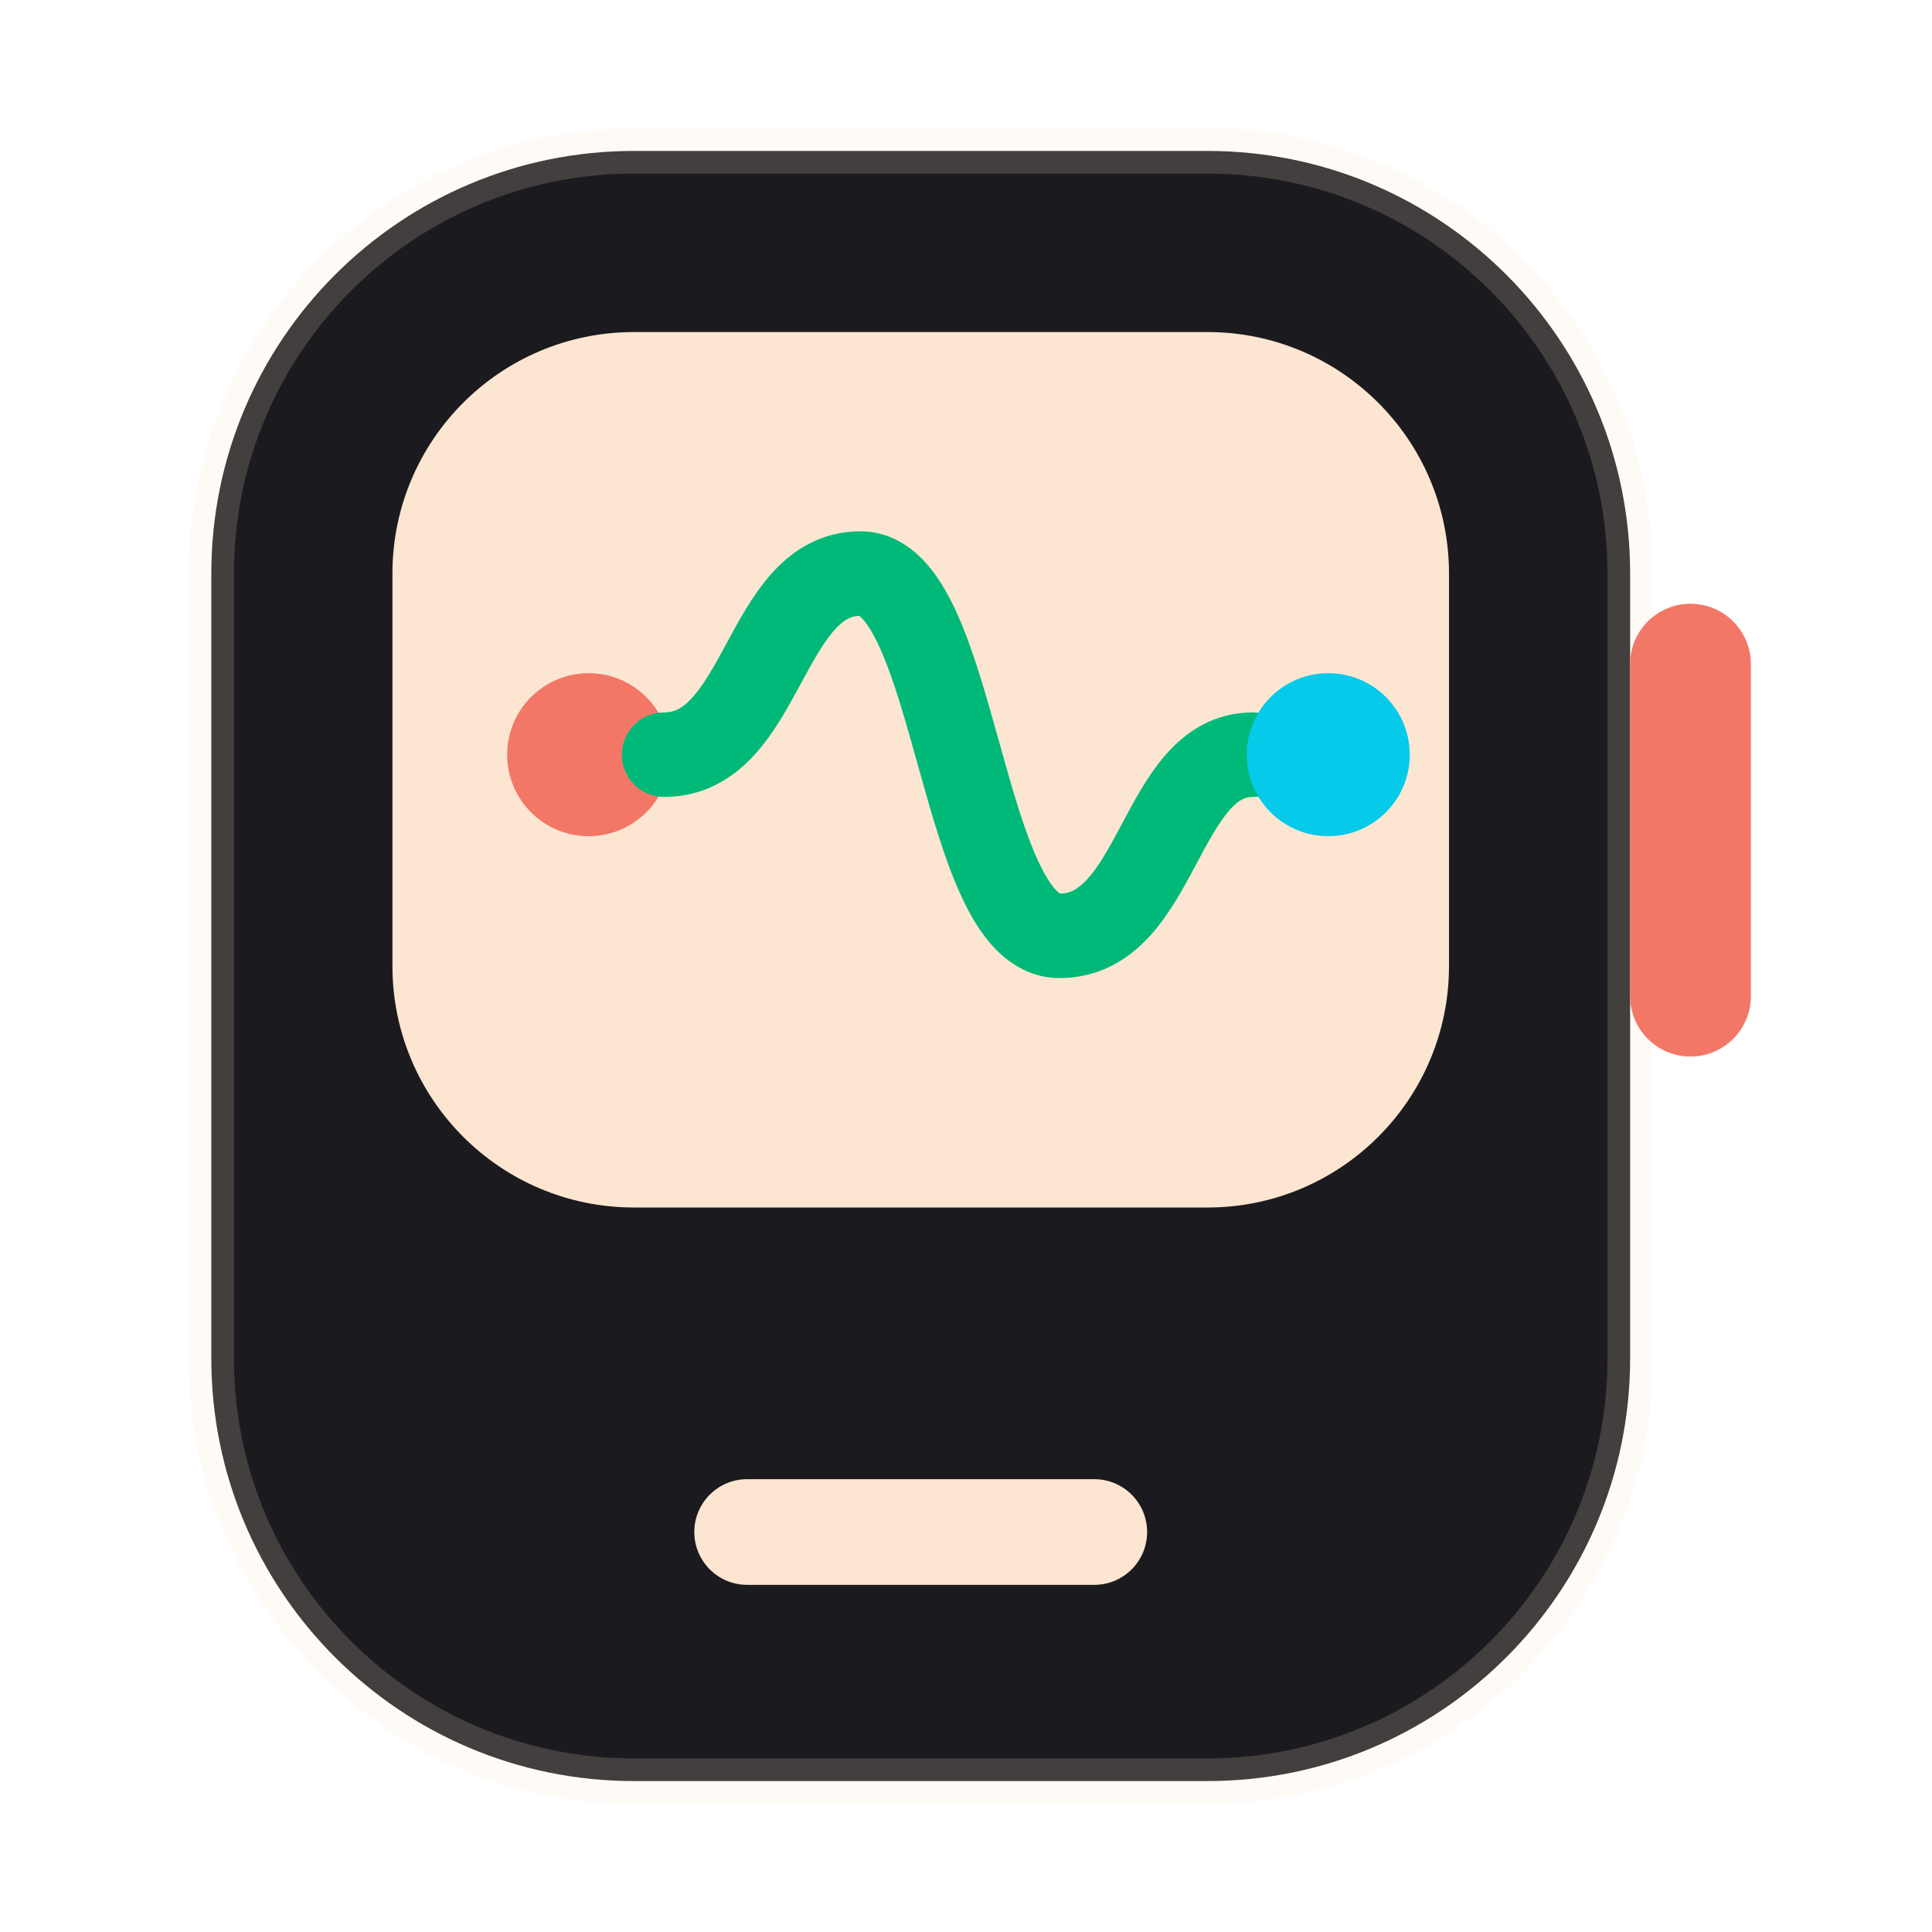
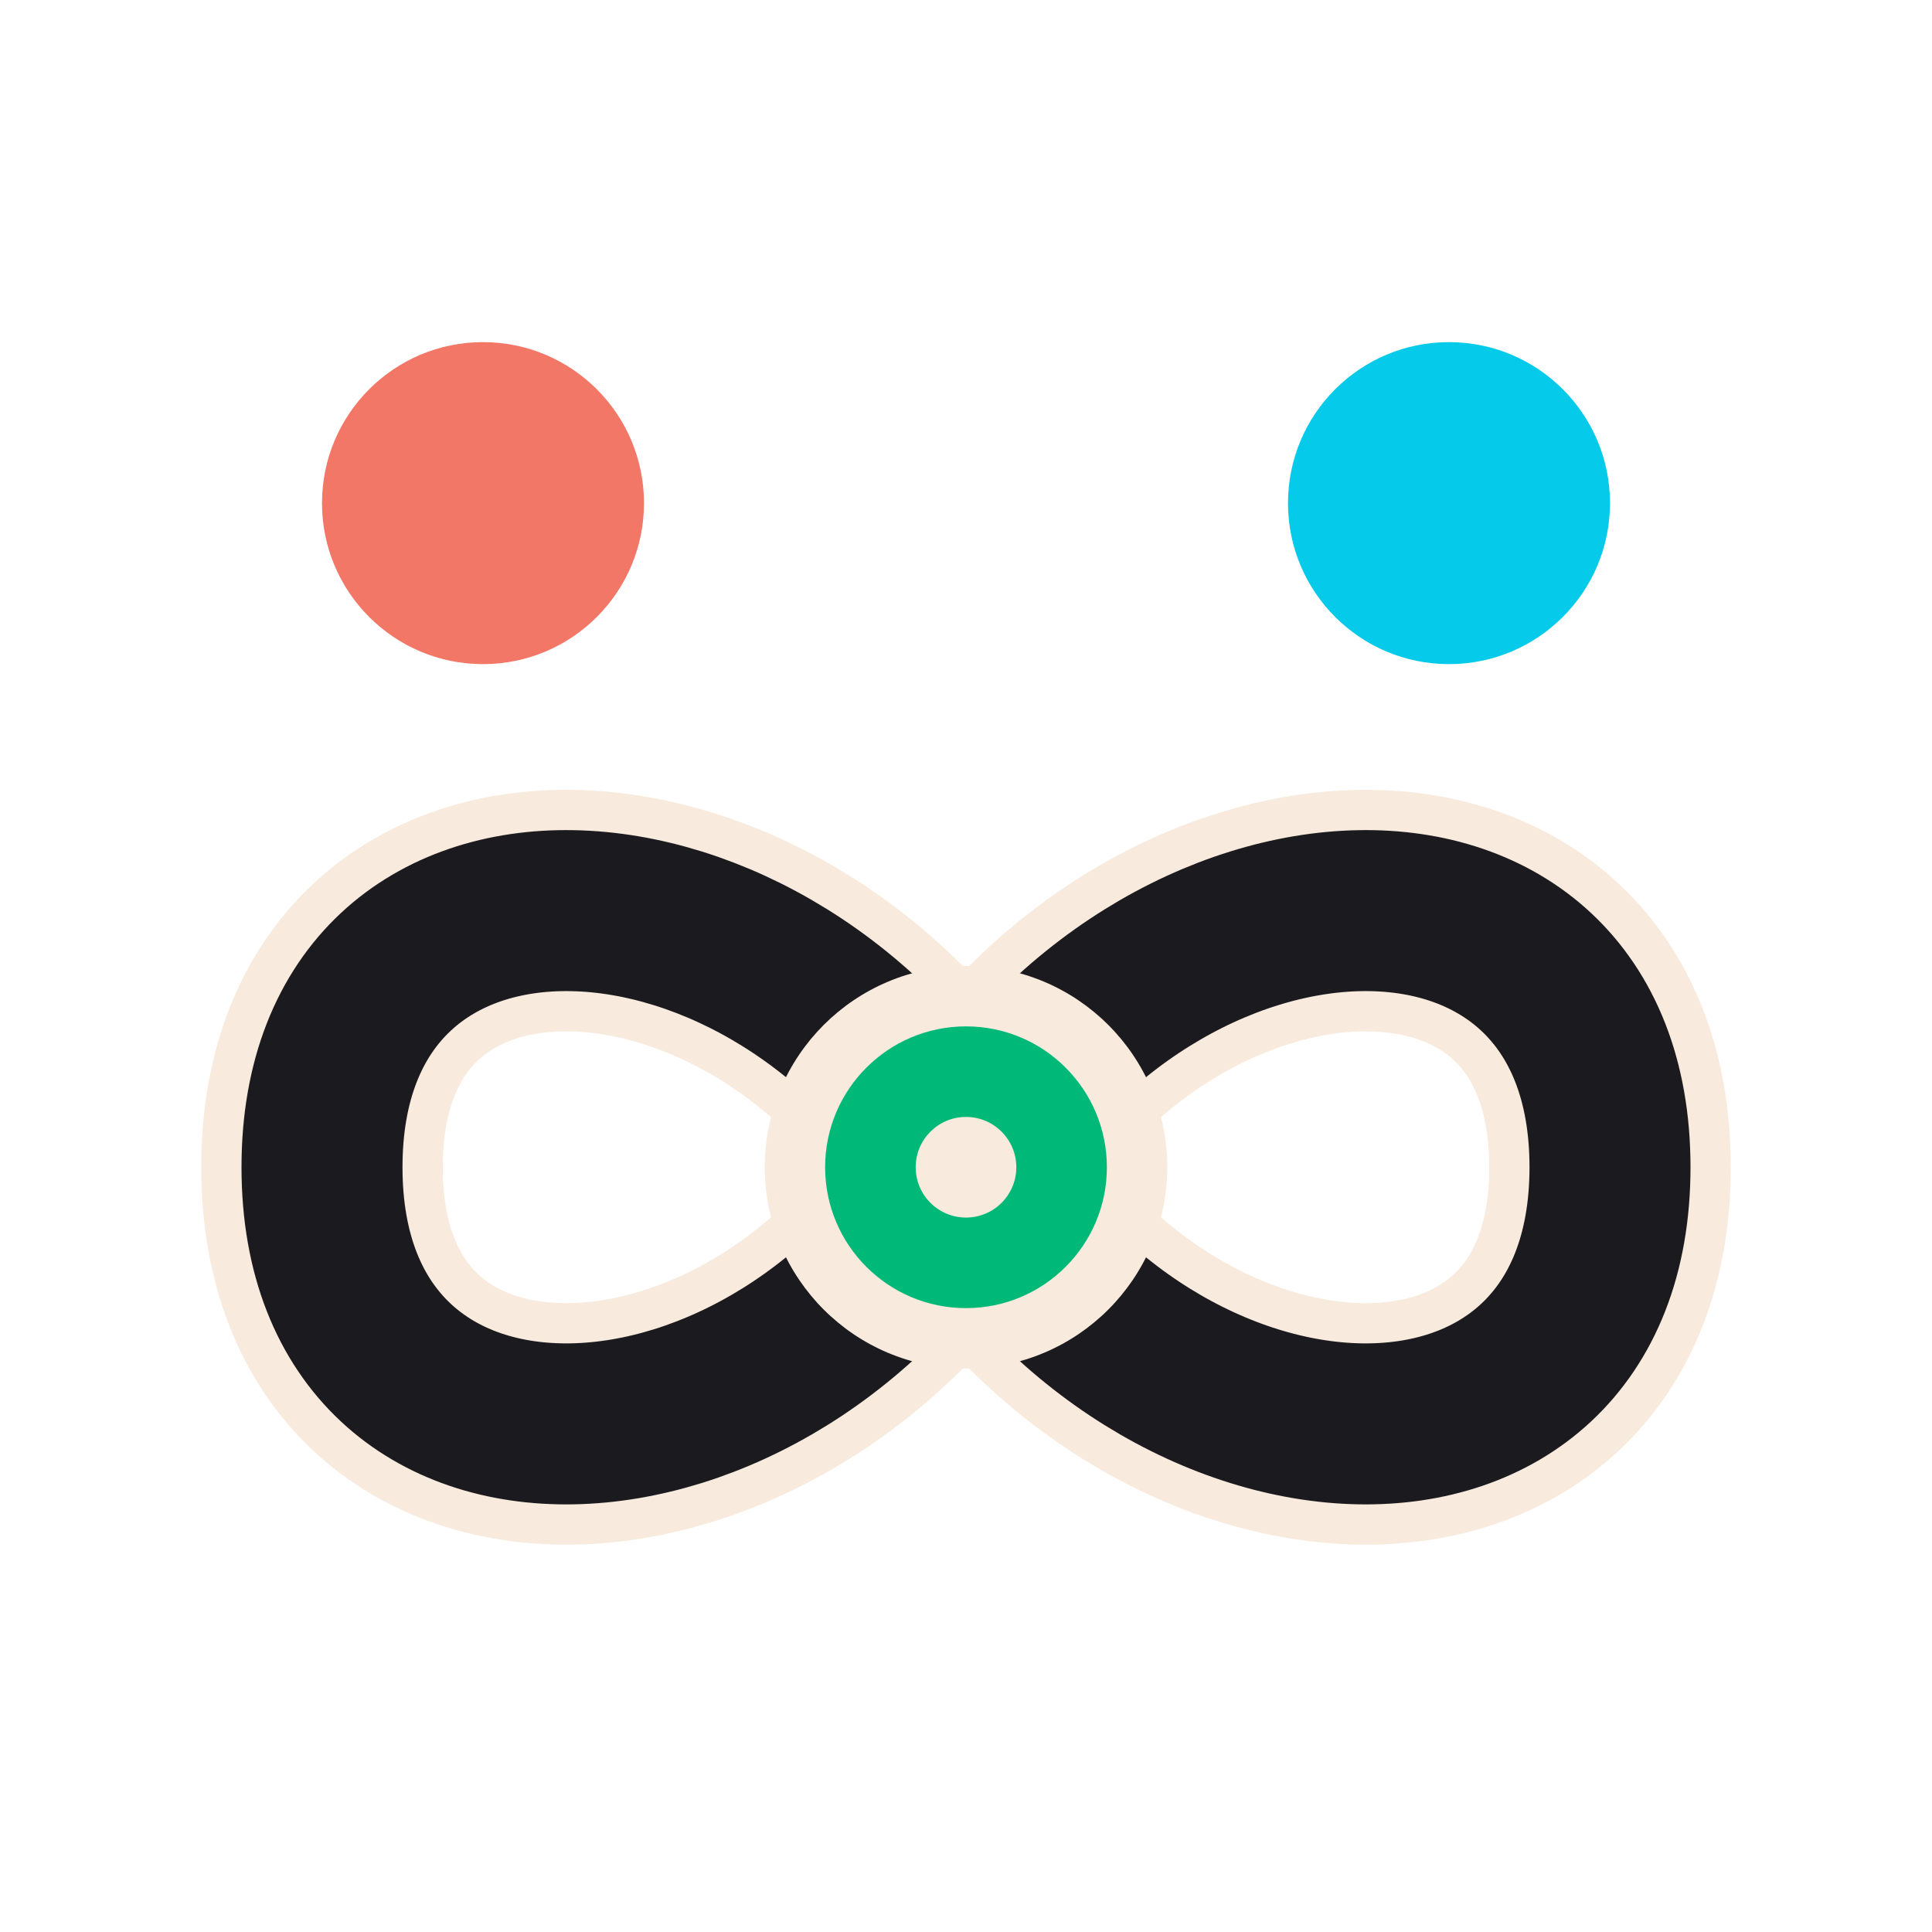
- <svg xmlns="http://www.w3.org/2000/svg" viewBox="0 0 64 64" role="img" aria-labelledby="logo-title">
-   <rect x="7" y="5" width="47" height="54" rx="14" fill="#1B1B1F" stroke="#FCE6D2" stroke-opacity="0.18" stroke-width="1.5" />
-   <rect x="54" y="20" width="4" height="15" rx="2" fill="#F37767" />
-   <rect x="13" y="11" width="35" height="29" rx="8" fill="#FCE6D2" />
-   <circle cx="19.5" cy="25" r="2.7" fill="#F37767" />
-   <path d="M22 25c3.3 0 3.3-6 6.5-6s3.3 12 6.6 12 3.3-6 6.4-6" fill="none" stroke="#00B978" stroke-width="2.8" stroke-linecap="round" />
-   <circle cx="44" cy="25" r="2.7" fill="#05CAE9" />
-   <rect x="23" y="49" width="15" height="3.5" rx="1.75" fill="#FCE6D2" />
+ <svg xmlns="http://www.w3.org/2000/svg" viewBox="0 0 96 96" role="img" aria-labelledby="logo-title logo-description">
+   <circle cx="24" cy="25" r="8" fill="#F37767" />
+   <circle cx="72" cy="25" r="8" fill="#05CAE9" />
+   <path d="M48 58c-9.5-16.5-32-17.5-32 0s22.5 16.5 32 0 32-17.5 32 0-22.5 16.5-32 0Z" fill="none" stroke="#F8EADC" stroke-width="12" stroke-linecap="round" stroke-linejoin="round" />
+   <path d="M48 58c-9.5-16.5-32-17.5-32 0s22.5 16.5 32 0 32-17.5 32 0-22.5 16.5-32 0Z" fill="none" stroke="#1B1B1F" stroke-width="8" stroke-linecap="round" stroke-linejoin="round" />
+   <circle cx="48" cy="58" r="10" fill="#F8EADC" />
+   <circle cx="48" cy="58" r="7" fill="#00B978" />
+   <circle cx="48" cy="58" r="2.5" fill="#F8EADC" />
</svg>
